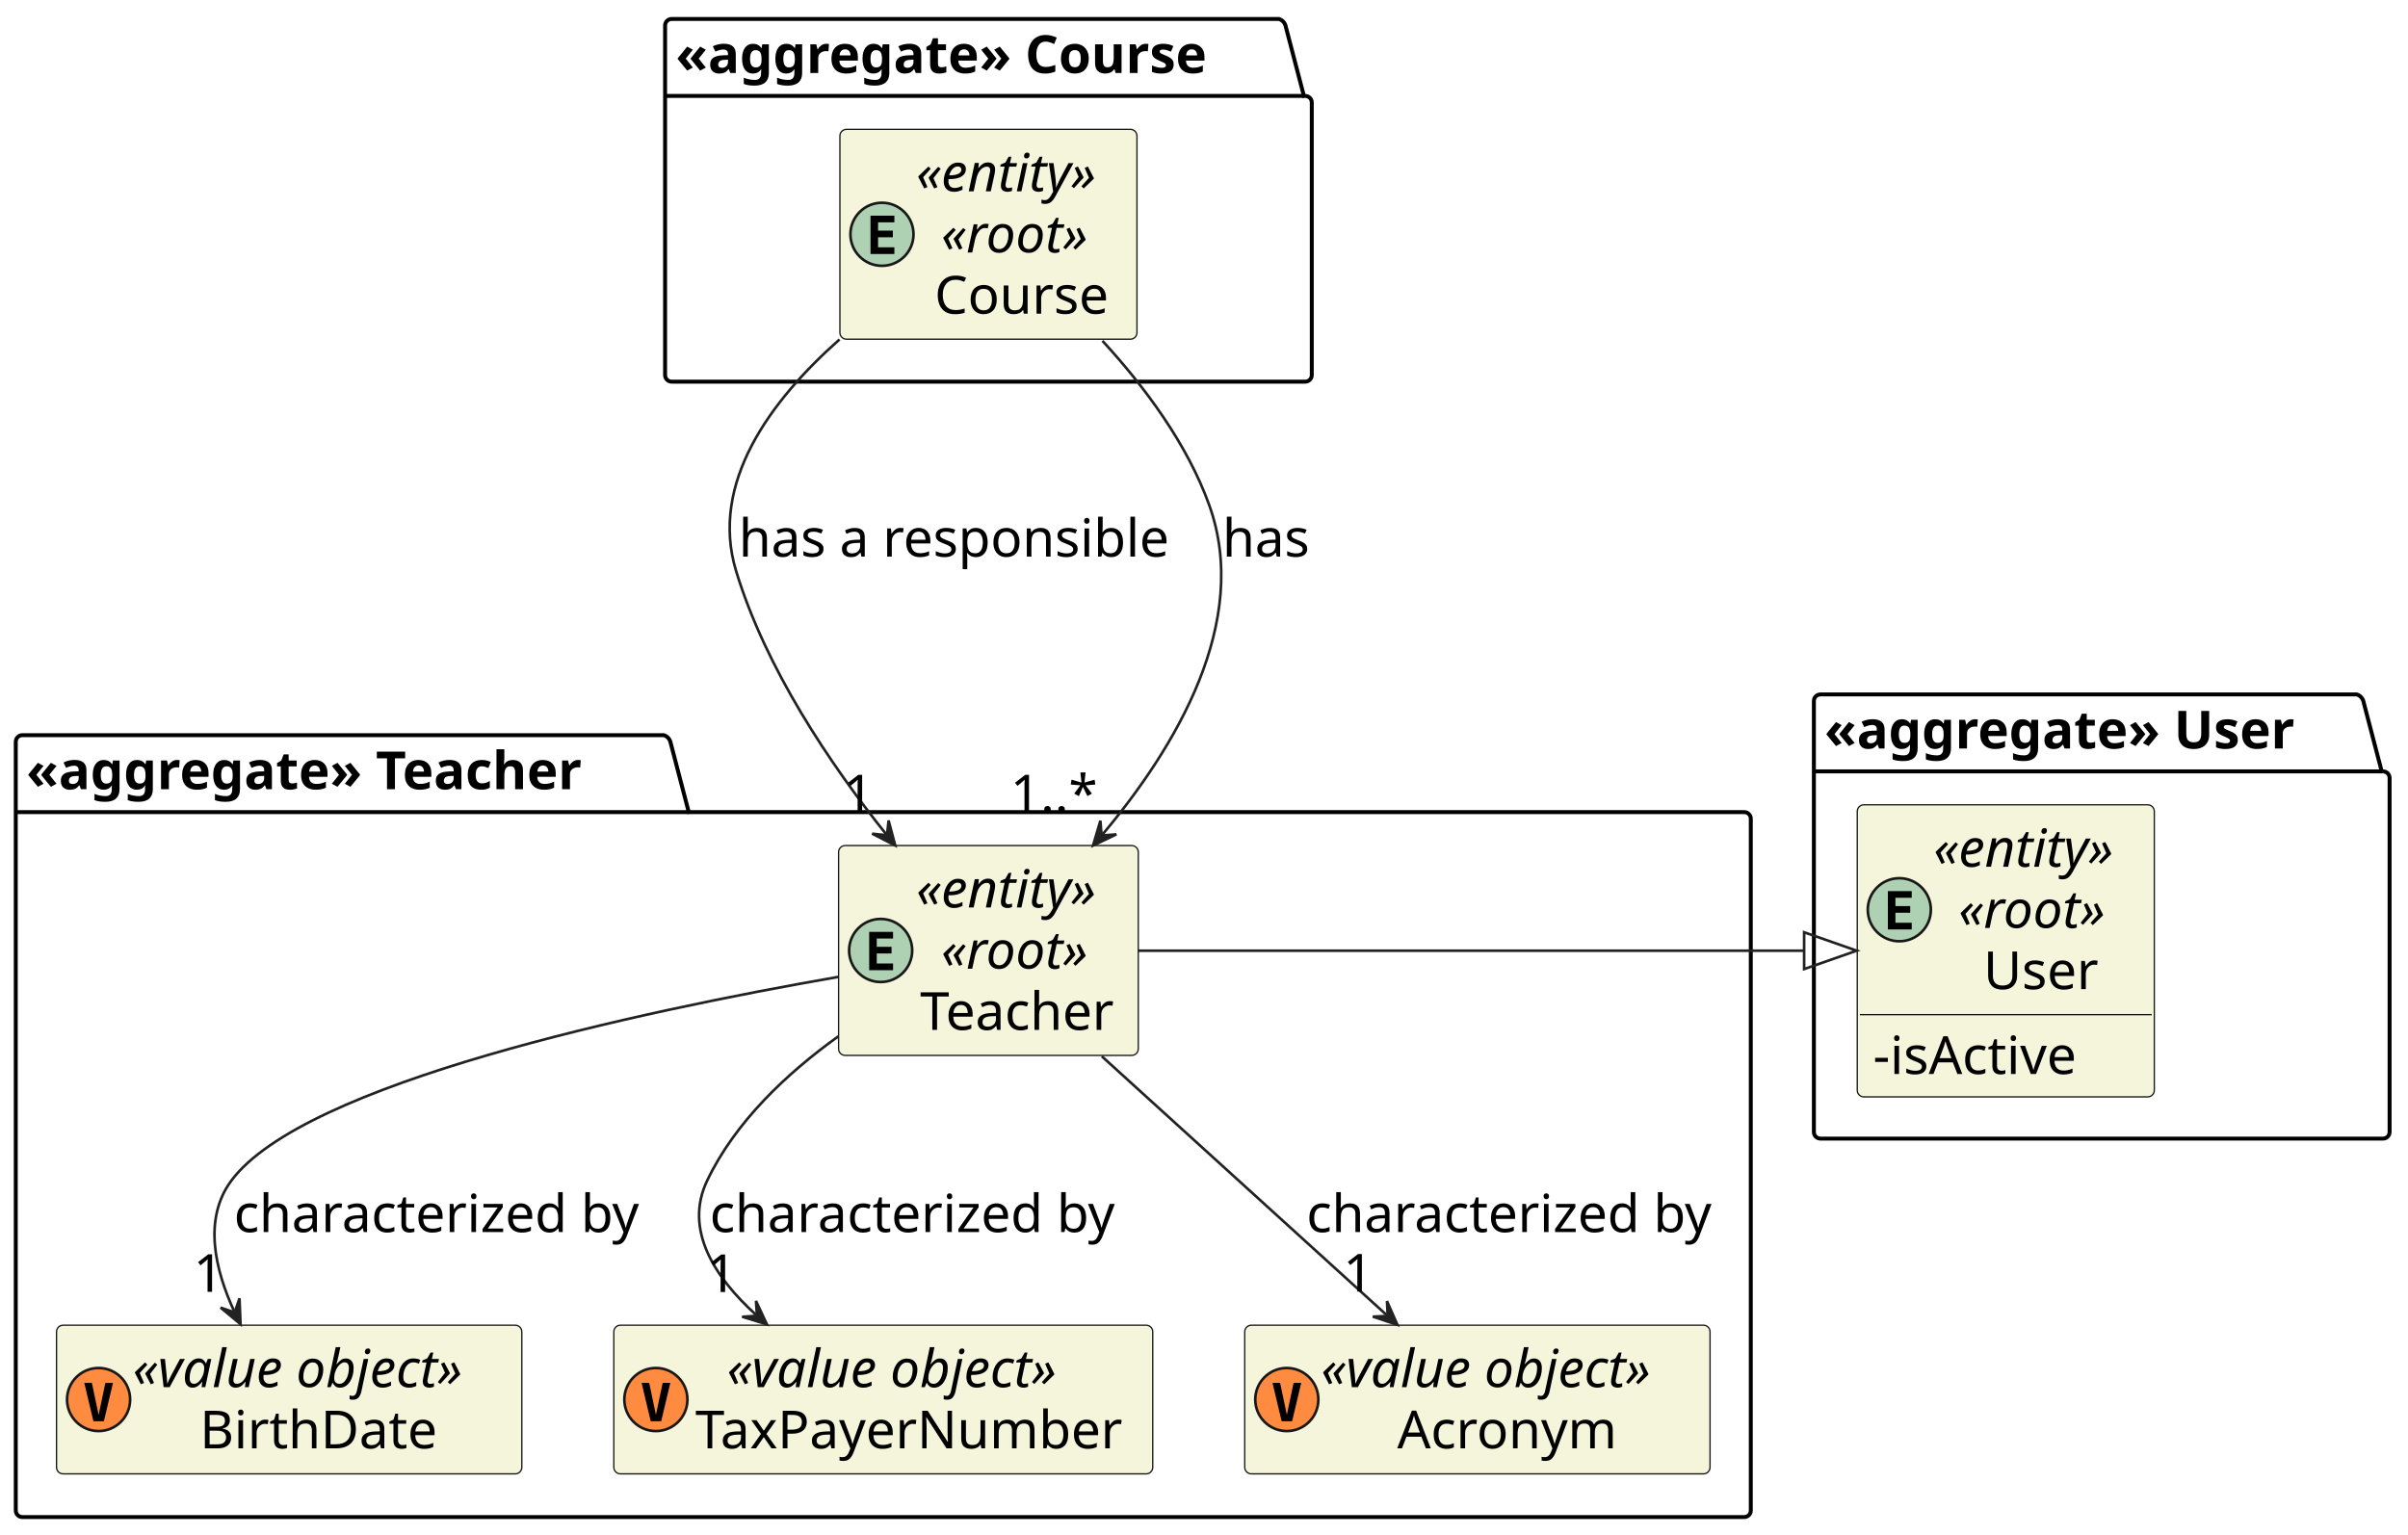
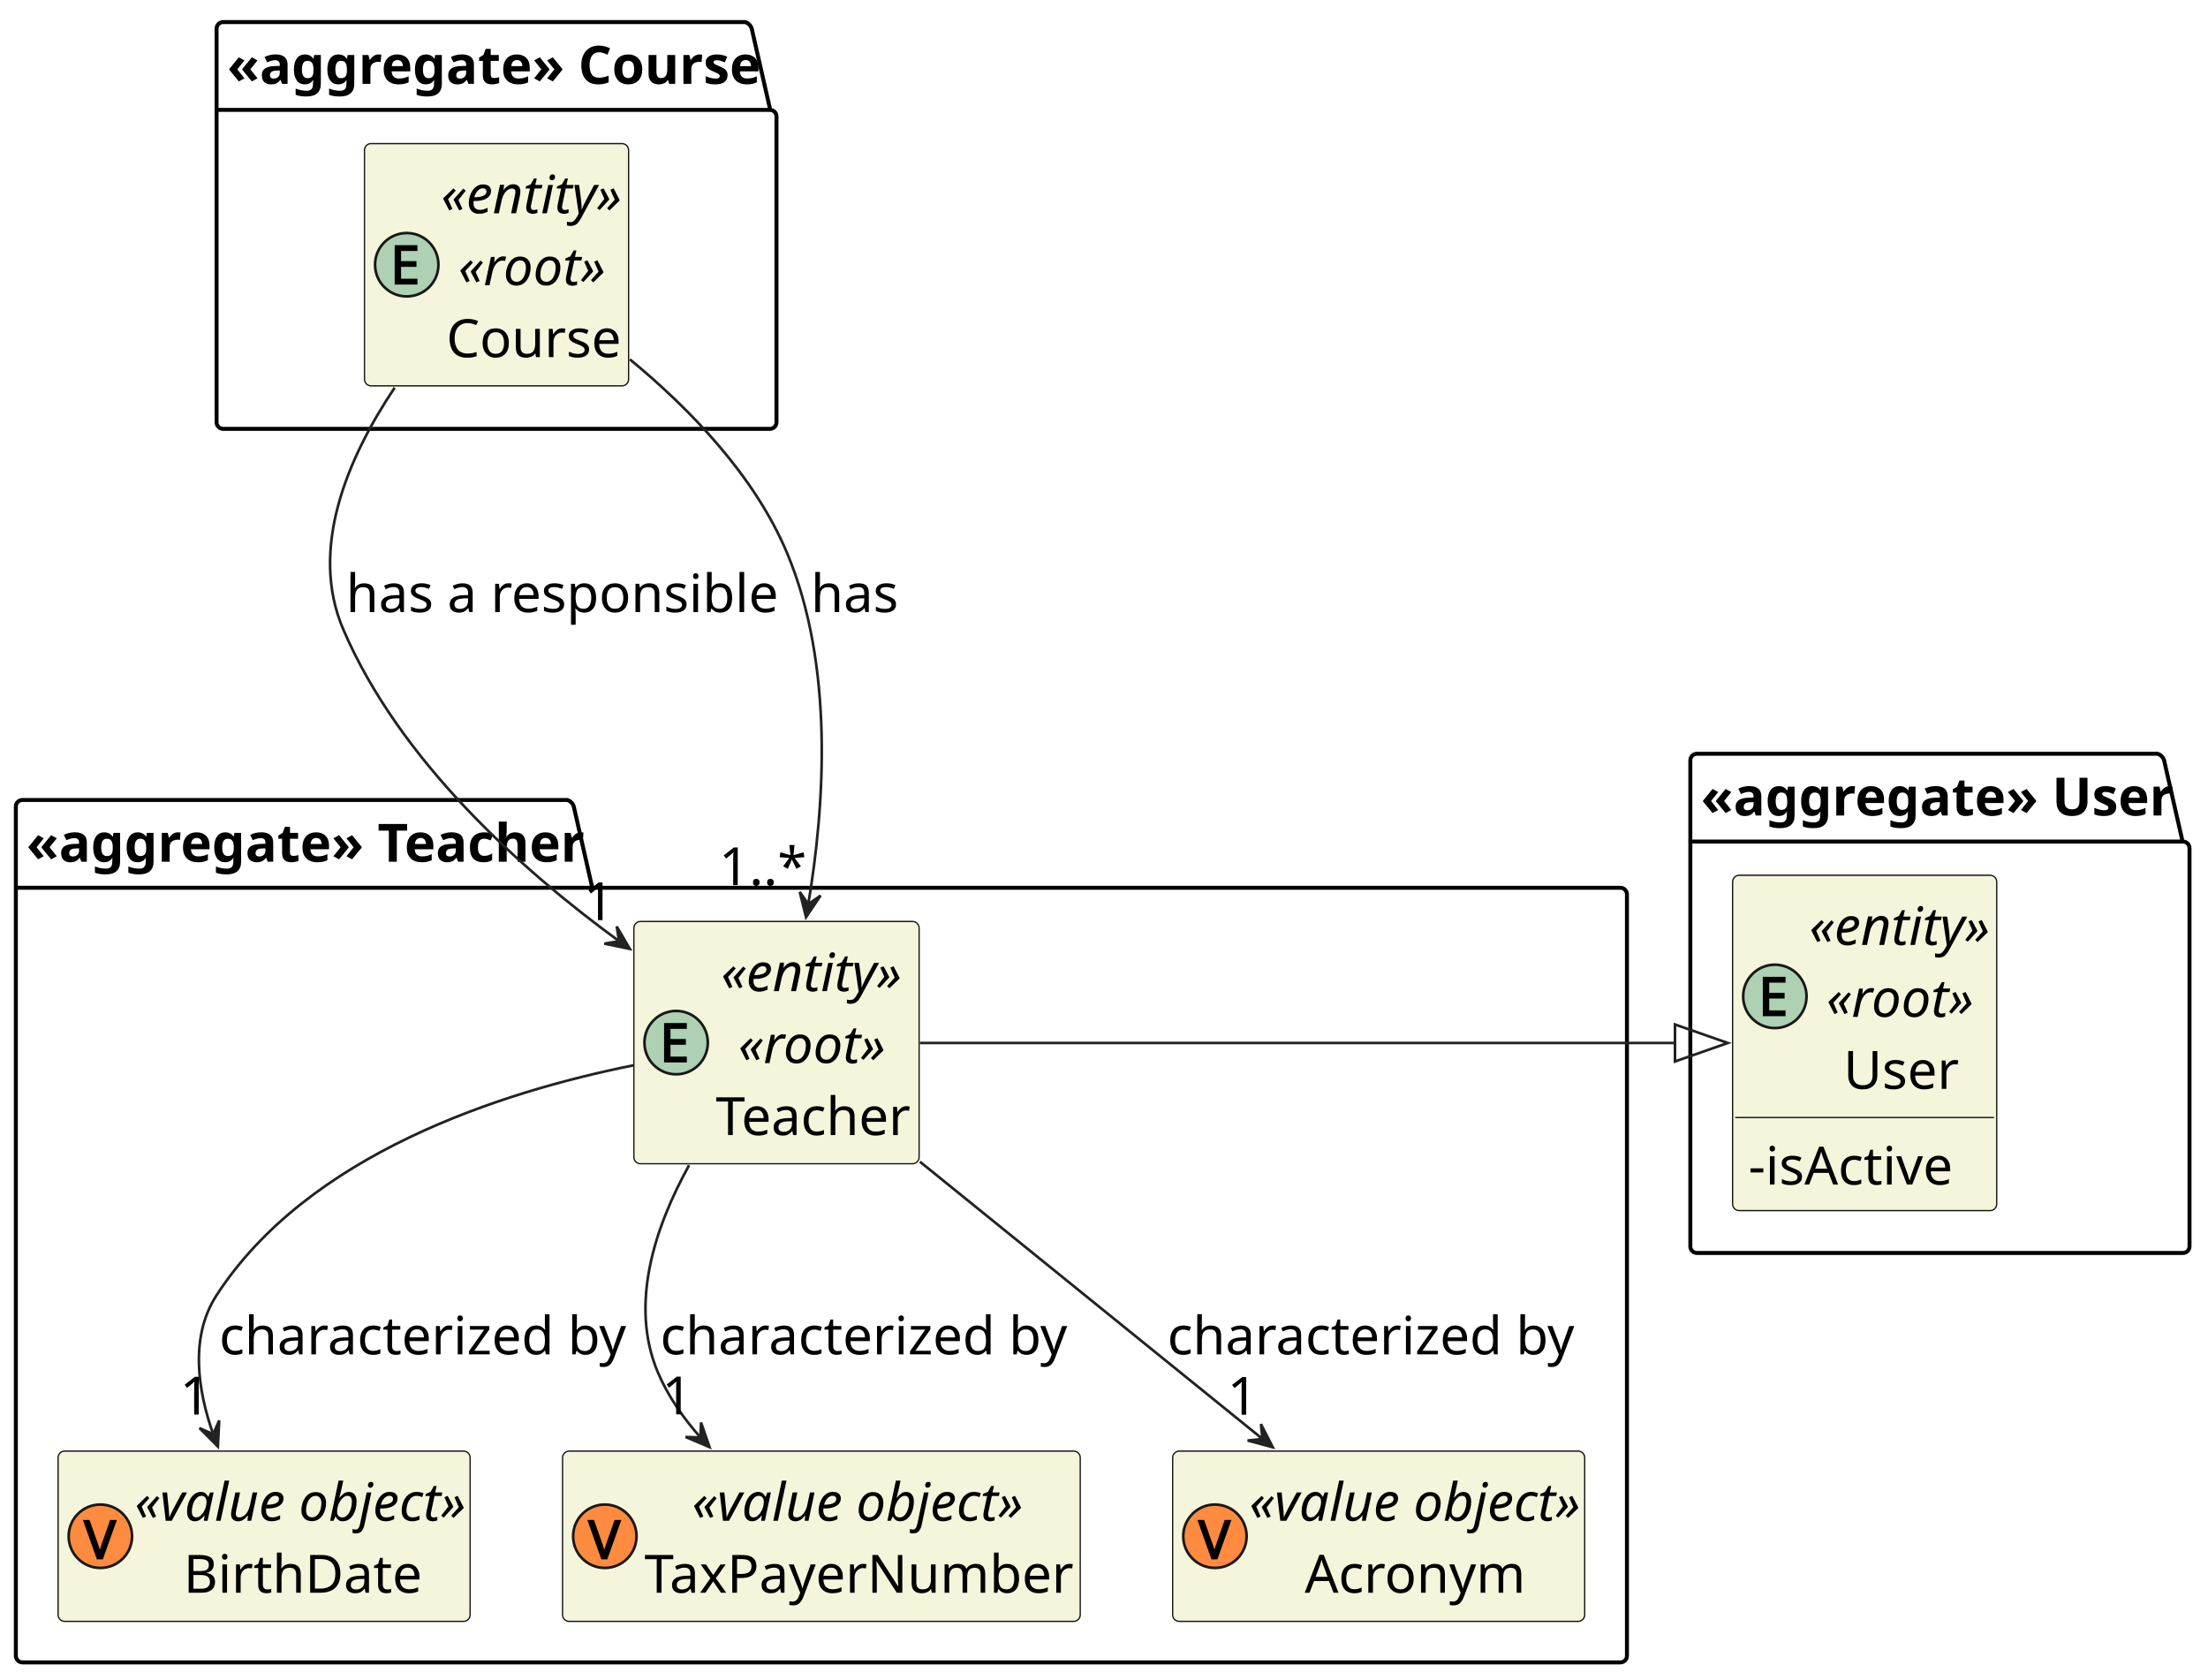
- <svg xmlns="http://www.w3.org/2000/svg" contentStyleType="text/css" height="584px" preserveAspectRatio="none" style="width:916px;height:584px;background:#FFFFFF;" version="1.1" viewBox="0 0 916 584" width="916px" zoomAndPan="magnify">
+ <svg xmlns="http://www.w3.org/2000/svg" contentStyleType="text/css" height="636px" preserveAspectRatio="none" style="width:836px;height:636px;background:#FFFFFF;" version="1.1" viewBox="0 0 836 636" width="836px" zoomAndPan="magnify">
  <defs />
  <g>
    <g id="cluster_&lt;&lt;aggregate&gt;&gt; User">
-       <path d="M692.5,264.217 L896.5,264.217 A3.75,3.75 0 0 1 899,266.717 L906,293.498 L906.5,293.498 A2.5,2.5 0 0 1 909,295.998 L909,430.717 A2.5,2.5 0 0 1 906.5,433.217 L692.5,433.217 A2.5,2.5 0 0 1 690,430.717 L690,266.717 A2.5,2.5 0 0 1 692.5,264.217 " fill="none" style="stroke:#000000;stroke-width:1.5;" />
-       <line style="stroke:#000000;stroke-width:1.5;" x1="690" x2="906" y1="293.498" y2="293.498" />
-       <text fill="#000000" font-family="sans-serif" font-size="20" font-weight="bold" lengthAdjust="spacing" textLength="203" x="694" y="284.781">«aggregate» User</text>
+       <path d="M642.5,285.36 L816.875,285.36 A3.75,3.75 0 0 1 819.375,287.86 L826.375,318.6 L826.5,318.6 A2.5,2.5 0 0 1 829,321.1 L829,471.86 A2.5,2.5 0 0 1 826.5,474.36 L642.5,474.36 A2.5,2.5 0 0 1 640,471.86 L640,287.86 A2.5,2.5 0 0 1 642.5,285.36 " fill="none" style="stroke:#000000;stroke-width:1.5;" />
+       <line style="stroke:#000000;stroke-width:1.5;" x1="640" x2="826.375" y1="318.6" y2="318.6" />
+       <text fill="#000000" font-family="sans-serif" font-size="20" font-weight="bold" lengthAdjust="spacing" textLength="173.375" x="644" y="308.74">«aggregate» User</text>
    </g>
    <g id="cluster_&lt;&lt;aggregate&gt;&gt; Course">
-       <path d="M255.5,7.217 L486.5,7.217 A3.75,3.75 0 0 1 489,9.717 L496,36.498 L496.5,36.498 A2.5,2.5 0 0 1 499,38.998 L499,142.717 A2.5,2.5 0 0 1 496.5,145.217 L255.5,145.217 A2.5,2.5 0 0 1 253,142.717 L253,9.717 A2.5,2.5 0 0 1 255.5,7.217 " fill="none" style="stroke:#000000;stroke-width:1.5;" />
-       <line style="stroke:#000000;stroke-width:1.5;" x1="253" x2="496" y1="36.498" y2="36.498" />
-       <text fill="#000000" font-family="sans-serif" font-size="20" font-weight="bold" lengthAdjust="spacing" textLength="230" x="257" y="27.781">«aggregate» Course</text>
+       <path d="M84.5,8.36 L282.125,8.36 A3.75,3.75 0 0 1 284.625,10.86 L291.625,41.6 L291.5,41.6 A2.5,2.5 0 0 1 294,44.1 L294,159.86 A2.5,2.5 0 0 1 291.5,162.36 L84.5,162.36 A2.5,2.5 0 0 1 82,159.86 L82,10.86 A2.5,2.5 0 0 1 84.5,8.36 " fill="none" style="stroke:#000000;stroke-width:1.5;" />
+       <line style="stroke:#000000;stroke-width:1.5;" x1="82" x2="291.625" y1="41.6" y2="41.6" />
+       <text fill="#000000" font-family="sans-serif" font-size="20" font-weight="bold" lengthAdjust="spacing" textLength="196.625" x="86" y="31.74">«aggregate» Course</text>
    </g>
    <g id="cluster_&lt;&lt;aggregate&gt;&gt; Teacher">
-       <path d="M8.5,279.717 L252.5,279.717 A3.75,3.75 0 0 1 255,282.217 L262,308.998 L663.5,308.998 A2.5,2.5 0 0 1 666,311.498 L666,574.717 A2.5,2.5 0 0 1 663.5,577.217 L8.5,577.217 A2.5,2.5 0 0 1 6,574.717 L6,282.217 A2.5,2.5 0 0 1 8.5,279.717 " fill="none" style="stroke:#000000;stroke-width:1.5;" />
-       <line style="stroke:#000000;stroke-width:1.5;" x1="6" x2="262" y1="308.998" y2="308.998" />
-       <text fill="#000000" font-family="sans-serif" font-size="20" font-weight="bold" lengthAdjust="spacing" textLength="243" x="10" y="300.281">«aggregate» Teacher</text>
+       <path d="M8.5,302.86 L214.75,302.86 A3.75,3.75 0 0 1 217.25,305.36 L224.25,336.1 L613.5,336.1 A2.5,2.5 0 0 1 616,338.6 L616,626.86 A2.5,2.5 0 0 1 613.5,629.36 L8.5,629.36 A2.5,2.5 0 0 1 6,626.86 L6,305.36 A2.5,2.5 0 0 1 8.5,302.86 " fill="none" style="stroke:#000000;stroke-width:1.5;" />
+       <line style="stroke:#000000;stroke-width:1.5;" x1="6" x2="224.25" y1="336.1" y2="336.1" />
+       <text fill="#000000" font-family="sans-serif" font-size="20" font-weight="bold" lengthAdjust="spacing" textLength="205.25" x="10" y="326.24">«aggregate» Teacher</text>
    </g>
    <g id="elem_User">
-       <rect codeLine="13" fill="#F5F5DC" height="111.125" id="User" rx="2.5" ry="2.5" style="stroke:#181818;stroke-width:0.5;" width="113" x="706.5" y="306.217" />
-       <ellipse cx="722.5" cy="346.139" fill="#ADD1B2" rx="12" ry="12" style="stroke:#181818;stroke-width:1.0;" />
-       <path d="M727.219,353.639 L718.141,353.639 L718.141,339.06 L727.219,339.06 L727.219,341.592 L721.016,341.592 L721.016,344.748 L726.641,344.748 L726.641,347.279 L721.016,347.279 L721.016,351.092 L727.219,351.092 L727.219,353.639 Z " fill="#000000" />
-       <text fill="#000000" font-family="sans-serif" font-size="20" font-style="italic" lengthAdjust="spacing" textLength="83" x="735.5" y="329.781">«entity»</text>
-       <text fill="#000000" font-family="sans-serif" font-size="20" font-style="italic" lengthAdjust="spacing" textLength="64" x="745" y="353.062">«root»</text>
-       <text fill="#000000" font-family="sans-serif" font-size="20" lengthAdjust="spacing" textLength="45" x="754.5" y="376.344">User</text>
-       <line style="stroke:#181818;stroke-width:0.5;" x1="707.5" x2="818.5" y1="386.06" y2="386.06" />
-       <text fill="#000000" font-family="sans-serif" font-size="20" lengthAdjust="spacing" textLength="85" x="712.5" y="408.625">-isActive</text>
+       <rect codeLine="13" fill="#F5F5DC" height="126.96" id="User" rx="2.5" ry="2.5" style="stroke:#181818;stroke-width:0.5;" width="100" x="656" y="331.36" />
+       <ellipse cx="672" cy="377.22" fill="#ADD1B2" rx="12" ry="12" style="stroke:#181818;stroke-width:1.0;" />
+       <path d="M676.047,384.72 L667.438,384.72 L667.438,369.814 L676.047,369.814 L676.047,372.017 L669.859,372.017 L669.859,375.861 L675.688,375.861 L675.688,378.033 L669.859,378.033 L669.859,382.517 L676.047,382.517 L676.047,384.72 Z " fill="#000000" />
+       <text fill="#000000" font-family="sans-serif" font-size="20" font-style="italic" lengthAdjust="spacing" textLength="70" x="685" y="357.74">«entity»</text>
+       <text fill="#000000" font-family="sans-serif" font-size="20" font-style="italic" lengthAdjust="spacing" textLength="57" x="691.5" y="384.98">«root»</text>
+       <text fill="#000000" font-family="sans-serif" font-size="20" lengthAdjust="spacing" textLength="44" x="698" y="412.22">User</text>
+       <line style="stroke:#181818;stroke-width:0.5;" x1="657" x2="755" y1="423.08" y2="423.08" />
+       <text fill="#000000" font-family="sans-serif" font-size="20" lengthAdjust="spacing" textLength="77" x="662" y="448.46">-isActive</text>
    </g>
    <g id="elem_Course">
-       <rect codeLine="21" fill="#F5F5DC" height="79.844" id="Course" rx="2.5" ry="2.5" style="stroke:#181818;stroke-width:0.5;" width="113" x="319.5" y="49.217" />
-       <ellipse cx="335.5" cy="89.139" fill="#ADD1B2" rx="12" ry="12" style="stroke:#181818;stroke-width:1.0;" />
-       <path d="M340.219,96.639 L331.141,96.639 L331.141,82.061 L340.219,82.061 L340.219,84.592 L334.016,84.592 L334.016,87.748 L339.641,87.748 L339.641,90.279 L334.016,90.279 L334.016,94.092 L340.219,94.092 L340.219,96.639 Z " fill="#000000" />
-       <text fill="#000000" font-family="sans-serif" font-size="20" font-style="italic" lengthAdjust="spacing" textLength="83" x="348.5" y="72.781">«entity»</text>
-       <text fill="#000000" font-family="sans-serif" font-size="20" font-style="italic" lengthAdjust="spacing" textLength="64" x="358" y="96.062">«root»</text>
-       <text fill="#000000" font-family="sans-serif" font-size="20" lengthAdjust="spacing" textLength="69" x="355.5" y="119.344">Course</text>
+       <rect codeLine="21" fill="#F5F5DC" height="91.72" id="Course" rx="2.5" ry="2.5" style="stroke:#181818;stroke-width:0.5;" width="100" x="138" y="54.36" />
+       <ellipse cx="154" cy="100.22" fill="#ADD1B2" rx="12" ry="12" style="stroke:#181818;stroke-width:1.0;" />
+       <path d="M158.047,107.72 L149.438,107.72 L149.438,92.814 L158.047,92.814 L158.047,95.017 L151.859,95.017 L151.859,98.861 L157.688,98.861 L157.688,101.032 L151.859,101.032 L151.859,105.517 L158.047,105.517 L158.047,107.72 Z " fill="#000000" />
+       <text fill="#000000" font-family="sans-serif" font-size="20" font-style="italic" lengthAdjust="spacing" textLength="70" x="167" y="80.74">«entity»</text>
+       <text fill="#000000" font-family="sans-serif" font-size="20" font-style="italic" lengthAdjust="spacing" textLength="57" x="173.5" y="107.98">«root»</text>
+       <text fill="#000000" font-family="sans-serif" font-size="20" lengthAdjust="spacing" textLength="66" x="169" y="135.22">Course</text>
    </g>
    <g id="elem_Teacher">
-       <rect codeLine="32" fill="#F5F5DC" height="79.844" id="Teacher" rx="2.5" ry="2.5" style="stroke:#181818;stroke-width:0.5;" width="114" x="319" y="321.717" />
-       <ellipse cx="335" cy="361.639" fill="#ADD1B2" rx="12" ry="12" style="stroke:#181818;stroke-width:1.0;" />
-       <path d="M339.719,369.139 L330.641,369.139 L330.641,354.56 L339.719,354.56 L339.719,357.092 L333.516,357.092 L333.516,360.248 L339.141,360.248 L339.141,362.779 L333.516,362.779 L333.516,366.592 L339.719,366.592 L339.719,369.139 Z " fill="#000000" />
-       <text fill="#000000" font-family="sans-serif" font-size="20" font-style="italic" lengthAdjust="spacing" textLength="83" x="348.5" y="345.281">«entity»</text>
-       <text fill="#000000" font-family="sans-serif" font-size="20" font-style="italic" lengthAdjust="spacing" textLength="64" x="358" y="368.562">«root»</text>
-       <text fill="#000000" font-family="sans-serif" font-size="20" lengthAdjust="spacing" textLength="80" x="350" y="391.844">Teacher</text>
+       <rect codeLine="32" fill="#F5F5DC" height="91.72" id="Teacher" rx="2.5" ry="2.5" style="stroke:#181818;stroke-width:0.5;" width="108" x="240" y="348.86" />
+       <ellipse cx="256" cy="394.72" fill="#ADD1B2" rx="12" ry="12" style="stroke:#181818;stroke-width:1.0;" />
+       <path d="M260.047,402.22 L251.438,402.22 L251.438,387.314 L260.047,387.314 L260.047,389.517 L253.859,389.517 L253.859,393.361 L259.688,393.361 L259.688,395.533 L253.859,395.533 L253.859,400.017 L260.047,400.017 L260.047,402.22 Z " fill="#000000" />
+       <text fill="#000000" font-family="sans-serif" font-size="20" font-style="italic" lengthAdjust="spacing" textLength="70" x="273" y="375.24">«entity»</text>
+       <text fill="#000000" font-family="sans-serif" font-size="20" font-style="italic" lengthAdjust="spacing" textLength="57" x="279.5" y="402.48">«root»</text>
+       <text fill="#000000" font-family="sans-serif" font-size="20" lengthAdjust="spacing" textLength="74" x="271" y="429.72">Teacher</text>
    </g>
    <g id="elem_BirthDate">
-       <rect codeLine="35" fill="#F5F5DC" height="56.562" id="BirthDate" rx="2.5" ry="2.5" style="stroke:#181818;stroke-width:0.5;" width="177" x="21.5" y="504.217" />
-       <ellipse cx="37.5" cy="532.498" fill="#FF8B40" rx="12" ry="12" style="stroke:#181818;stroke-width:1.0;" />
-       <path d="M37.516,538.342 L40.078,526.17 L42.984,526.17 L39.516,540.748 L35.531,540.748 L32.062,526.17 L34.953,526.17 L37.516,538.342 Z " fill="#000000" />
-       <text fill="#000000" font-family="sans-serif" font-size="20" font-style="italic" lengthAdjust="spacing" textLength="147" x="50.5" y="527.781">«value object»</text>
-       <text fill="#000000" font-family="sans-serif" font-size="20" lengthAdjust="spacing" textLength="96" x="76" y="551.062">BirthDate</text>
+       <rect codeLine="35" fill="#F5F5DC" height="64.48" id="BirthDate" rx="2.5" ry="2.5" style="stroke:#181818;stroke-width:0.5;" width="156" x="22" y="549.36" />
+       <ellipse cx="38" cy="581.6" fill="#FF8B40" rx="12" ry="12" style="stroke:#181818;stroke-width:1.0;" />
+       <path d="M44.25,575.444 L38.938,590.35 L36.688,590.35 L31.375,575.444 L33.906,575.444 L37.203,584.803 Q37.422,585.397 37.578,585.944 Q37.75,586.491 37.875,586.991 Q38.016,587.475 37.812,587.522 Q37.594,587.491 37.734,586.975 Q37.875,586.459 38.047,585.928 Q38.219,585.381 38.422,584.772 L41.688,575.444 L44.25,575.444 Z " fill="#000000" />
+       <text fill="#000000" font-family="sans-serif" font-size="20" font-style="italic" lengthAdjust="spacing" textLength="126" x="51" y="575.74">«value object»</text>
+       <text fill="#000000" font-family="sans-serif" font-size="20" lengthAdjust="spacing" textLength="89" x="69.5" y="602.98">BirthDate</text>
    </g>
    <g id="elem_TaxPayerNumber">
-       <rect codeLine="36" fill="#F5F5DC" height="56.562" id="TaxPayerNumber" rx="2.5" ry="2.5" style="stroke:#181818;stroke-width:0.5;" width="205" x="233.5" y="504.217" />
-       <ellipse cx="249.5" cy="532.498" fill="#FF8B40" rx="12" ry="12" style="stroke:#181818;stroke-width:1.0;" />
-       <path d="M249.516,538.342 L252.078,526.17 L254.984,526.17 L251.516,540.748 L247.531,540.748 L244.062,526.17 L246.953,526.17 L249.516,538.342 Z " fill="#000000" />
-       <text fill="#000000" font-family="sans-serif" font-size="20" font-style="italic" lengthAdjust="spacing" textLength="147" x="276.5" y="527.781">«value object»</text>
-       <text fill="#000000" font-family="sans-serif" font-size="20" lengthAdjust="spacing" textLength="171" x="264.5" y="551.062">TaxPayerNumber</text>
+       <rect codeLine="36" fill="#F5F5DC" height="64.48" id="TaxPayerNumber" rx="2.5" ry="2.5" style="stroke:#181818;stroke-width:0.5;" width="196" x="213" y="549.36" />
+       <ellipse cx="229" cy="581.6" fill="#FF8B40" rx="12" ry="12" style="stroke:#181818;stroke-width:1.0;" />
+       <path d="M235.25,575.444 L229.938,590.35 L227.688,590.35 L222.375,575.444 L224.906,575.444 L228.203,584.803 Q228.422,585.397 228.578,585.944 Q228.75,586.491 228.875,586.991 Q229.016,587.475 228.812,587.522 Q228.594,587.491 228.734,586.975 Q228.875,586.459 229.047,585.928 Q229.219,585.381 229.422,584.772 L232.688,575.444 L235.25,575.444 Z " fill="#000000" />
+       <text fill="#000000" font-family="sans-serif" font-size="20" font-style="italic" lengthAdjust="spacing" textLength="126" x="262" y="575.74">«value object»</text>
+       <text fill="#000000" font-family="sans-serif" font-size="20" lengthAdjust="spacing" textLength="162" x="244" y="602.98">TaxPayerNumber</text>
    </g>
    <g id="elem_Acronym">
-       <rect codeLine="37" fill="#F5F5DC" height="56.562" id="Acronym" rx="2.5" ry="2.5" style="stroke:#181818;stroke-width:0.5;" width="177" x="473.5" y="504.217" />
-       <ellipse cx="489.5" cy="532.498" fill="#FF8B40" rx="12" ry="12" style="stroke:#181818;stroke-width:1.0;" />
-       <path d="M489.516,538.342 L492.078,526.17 L494.984,526.17 L491.516,540.748 L487.531,540.748 L484.062,526.17 L486.953,526.17 L489.516,538.342 Z " fill="#000000" />
-       <text fill="#000000" font-family="sans-serif" font-size="20" font-style="italic" lengthAdjust="spacing" textLength="147" x="502.5" y="527.781">«value object»</text>
-       <text fill="#000000" font-family="sans-serif" font-size="20" lengthAdjust="spacing" textLength="89" x="531.5" y="551.062">Acronym</text>
+       <rect codeLine="37" fill="#F5F5DC" height="64.48" id="Acronym" rx="2.5" ry="2.5" style="stroke:#181818;stroke-width:0.5;" width="156" x="444" y="549.36" />
+       <ellipse cx="460" cy="581.6" fill="#FF8B40" rx="12" ry="12" style="stroke:#181818;stroke-width:1.0;" />
+       <path d="M466.25,575.444 L460.938,590.35 L458.688,590.35 L453.375,575.444 L455.906,575.444 L459.203,584.803 Q459.422,585.397 459.578,585.944 Q459.75,586.491 459.875,586.991 Q460.016,587.475 459.812,587.522 Q459.594,587.491 459.734,586.975 Q459.875,586.459 460.047,585.928 Q460.219,585.381 460.422,584.772 L463.688,575.444 L466.25,575.444 Z " fill="#000000" />
+       <text fill="#000000" font-family="sans-serif" font-size="20" font-style="italic" lengthAdjust="spacing" textLength="126" x="473" y="575.74">«value object»</text>
+       <text fill="#000000" font-family="sans-serif" font-size="20" lengthAdjust="spacing" textLength="84" x="494" y="602.98">Acronym</text>
    </g>
    <g id="link_Teacher_BirthDate">
-       <path codeLine="39" d="M318.85,371.697 C243.05,384.907 115.61,412.097 88,449.217 C77.25,463.677 81.67,483.007 89.27,499.327 " fill="none" id="Teacher-to-BirthDate" style="stroke:#222222;stroke-width:1.0;" />
-       <polygon fill="#222222" points="91.5,503.837,91.103,493.996,89.287,499.353,83.93,497.537,91.5,503.837" style="stroke:#222222;stroke-width:1.0;" />
-       <text fill="#000000" font-family="sans-serif" font-size="20" lengthAdjust="spacing" textLength="167" x="89" y="468.781">characterized by</text>
-       <text fill="#000000" font-family="sans-serif" font-size="20" lengthAdjust="spacing" textLength="13" x="73.578" y="491.522">1</text>
+       <path codeLine="39" d="M239.82,403.32 C189.3,413.48 116.66,436.96 82,490.36 C71.87,505.97 74.73,526.07 80.83,543.31 " fill="none" id="Teacher-to-BirthDate" style="stroke:#222222;stroke-width:1.0;" />
+       <polygon fill="#222222" points="82.48,547.63,83.003,537.795,80.695,542.96,75.53,540.652,82.48,547.63" style="stroke:#222222;stroke-width:1.0;" />
+       <text fill="#000000" font-family="sans-serif" font-size="20" lengthAdjust="spacing" textLength="152" x="83" y="512.74">characterized by</text>
+       <text fill="#000000" font-family="sans-serif" font-size="20" lengthAdjust="spacing" textLength="11" x="68.144" y="535.524">1</text>
    </g>
    <g id="link_Teacher_TaxPayerNumber">
-       <path codeLine="40" d="M318.95,394.277 C299.37,408.317 279.7,426.797 269,449.217 C260.13,467.787 271.71,485.837 287.61,500.297 " fill="none" id="Teacher-to-TaxPayerNumber" style="stroke:#222222;stroke-width:1.0;" />
-       <polygon fill="#222222" points="291.73,503.897,287.572,494.969,287.96,500.612,282.317,501.001,291.73,503.897" style="stroke:#222222;stroke-width:1.0;" />
-       <text fill="#000000" font-family="sans-serif" font-size="20" lengthAdjust="spacing" textLength="167" x="270" y="468.781">characterized by</text>
-       <text fill="#000000" font-family="sans-serif" font-size="20" lengthAdjust="spacing" textLength="13" x="268.735" y="491.594">1</text>
+       <path codeLine="40" d="M260.91,441.13 C247.88,464.67 238.29,493.79 249,519.36 C252.82,528.47 258.73,536.91 265.42,544.42 " fill="none" id="Teacher-to-TaxPayerNumber" style="stroke:#222222;stroke-width:1.0;" />
+       <polygon fill="#222222" points="268.65,547.87,265.433,538.561,265.238,544.215,259.585,544.02,268.65,547.87" style="stroke:#222222;stroke-width:1.0;" />
+       <text fill="#000000" font-family="sans-serif" font-size="20" lengthAdjust="spacing" textLength="152" x="250" y="512.74">characterized by</text>
+       <text fill="#000000" font-family="sans-serif" font-size="20" lengthAdjust="spacing" textLength="11" x="250.633" y="535.454">1</text>
    </g>
    <g id="link_Teacher_Acronym">
-       <path codeLine="41" d="M419.14,401.917 C452.11,431.867 496.95,472.607 527.54,500.407 " fill="none" id="Teacher-to-Acronym" style="stroke:#222222;stroke-width:1.0;" />
-       <polygon fill="#222222" points="531.57,504.067,527.612,495.048,527.874,500.699,522.223,500.962,531.57,504.067" style="stroke:#222222;stroke-width:1.0;" />
-       <text fill="#000000" font-family="sans-serif" font-size="20" lengthAdjust="spacing" textLength="167" x="497" y="468.781">characterized by</text>
-       <text fill="#000000" font-family="sans-serif" font-size="20" lengthAdjust="spacing" textLength="13" x="510.953" y="491.424">1</text>
+       <path codeLine="41" d="M348.32,439.82 C388.03,471.95 441.19,514.97 478.19,544.91 " fill="none" id="Teacher-to-Acronym" style="stroke:#222222;stroke-width:1.0;" />
+       <polygon fill="#222222" points="481.9,547.91,477.418,539.14,478.012,544.766,472.387,545.36,481.9,547.91" style="stroke:#222222;stroke-width:1.0;" />
+       <text fill="#000000" font-family="sans-serif" font-size="20" lengthAdjust="spacing" textLength="152" x="442" y="512.74">characterized by</text>
+       <text fill="#000000" font-family="sans-serif" font-size="20" lengthAdjust="spacing" textLength="11" x="464.723" y="535.601">1</text>
    </g>
    <g id="link_Teacher_User">
-       <path codeLine="43" d="M433.07,361.717 C517.47,361.717 601.88,361.717 686.28,361.717 " fill="none" id="Teacher-to-User" style="stroke:#222222;stroke-width:1.0;" />
-       <polygon fill="none" points="686.29,354.717,706.29,361.717,686.29,368.717,686.29,354.717" style="stroke:#222222;stroke-width:1.0;" />
+       <path codeLine="43" d="M348.32,394.86 C443.67,394.86 539.03,394.86 634.39,394.86 " fill="none" id="Teacher-to-User" style="stroke:#222222;stroke-width:1.0;" />
+       <polygon fill="none" points="634.19,387.86,654.19,394.86,634.19,401.86,634.19,387.86" style="stroke:#222222;stroke-width:1.0;" />
    </g>
    <g id="link_Course_Teacher">
-       <path codeLine="45" d="M319.36,129.147 C293.16,152.357 269.84,183.757 280,217.217 C291.28,254.377 315.74,290.687 337.14,317.477 " fill="none" id="Course-to-Teacher" style="stroke:#222222;stroke-width:1.0;" />
-       <polygon fill="#222222" points="340.55,321.697,338.017,312.179,337.413,317.804,331.788,317.199,340.55,321.697" style="stroke:#222222;stroke-width:1.0;" />
-       <text fill="#000000" font-family="sans-serif" font-size="20" lengthAdjust="spacing" textLength="174" x="281" y="211.781">has a responsible</text>
-       <text fill="#000000" font-family="sans-serif" font-size="20" lengthAdjust="spacing" textLength="13" x="320.864" y="309.085">1</text>
+       <path codeLine="45" d="M149.42,146.77 C131.56,173.47 116.89,207.87 130,238.36 C151.28,287.86 196.93,329.01 234.67,356.51 " fill="none" id="Course-to-Teacher" style="stroke:#222222;stroke-width:1.0;" />
+       <polygon fill="#222222" points="238.48,359.25,233.504,350.751,234.419,356.333,228.837,357.248,238.48,359.25" style="stroke:#222222;stroke-width:1.0;" />
+       <text fill="#000000" font-family="sans-serif" font-size="20" lengthAdjust="spacing" textLength="162" x="131" y="231.74">has a responsible</text>
+       <text fill="#000000" font-family="sans-serif" font-size="20" lengthAdjust="spacing" textLength="11" x="221.038" y="348.364">1</text>
    </g>
    <g id="link_Course_Teacher">
-       <path codeLine="46" d="M419.37,129.687 C435.38,147.097 451.63,168.897 460,192.217 C475.91,236.567 447.27,284.387 419.21,317.717 " fill="none" id="Course-to-Teacher-1" style="stroke:#222222;stroke-width:1.0;" />
-       <polygon fill="#222222" points="415.79,321.707,424.675,317.457,419.036,317.904,418.59,312.264,415.79,321.707" style="stroke:#222222;stroke-width:1.0;" />
-       <text fill="#000000" font-family="sans-serif" font-size="20" lengthAdjust="spacing" textLength="35" x="465" y="211.781">has</text>
-       <text fill="#000000" font-family="sans-serif" font-size="20" lengthAdjust="spacing" textLength="35" x="384.342" y="309.097">1..*</text>
+       <path codeLine="46" d="M238.49,136.05 C261.25,154.8 285.73,180.12 298,209.36 C315.77,251.71 312.39,304.47 305.97,342.71 " fill="none" id="Course-to-Teacher-1" style="stroke:#222222;stroke-width:1.0;" />
+       <polygon fill="#222222" points="305.18,347.23,310.686,339.064,306.051,342.306,302.808,337.671,305.18,347.23" style="stroke:#222222;stroke-width:1.0;" />
+       <text fill="#000000" font-family="sans-serif" font-size="20" lengthAdjust="spacing" textLength="33" x="307" y="231.74">has</text>
+       <text fill="#000000" font-family="sans-serif" font-size="20" lengthAdjust="spacing" textLength="32" x="272.226" y="335.121">1..*</text>
    </g>
  </g>
</svg>
